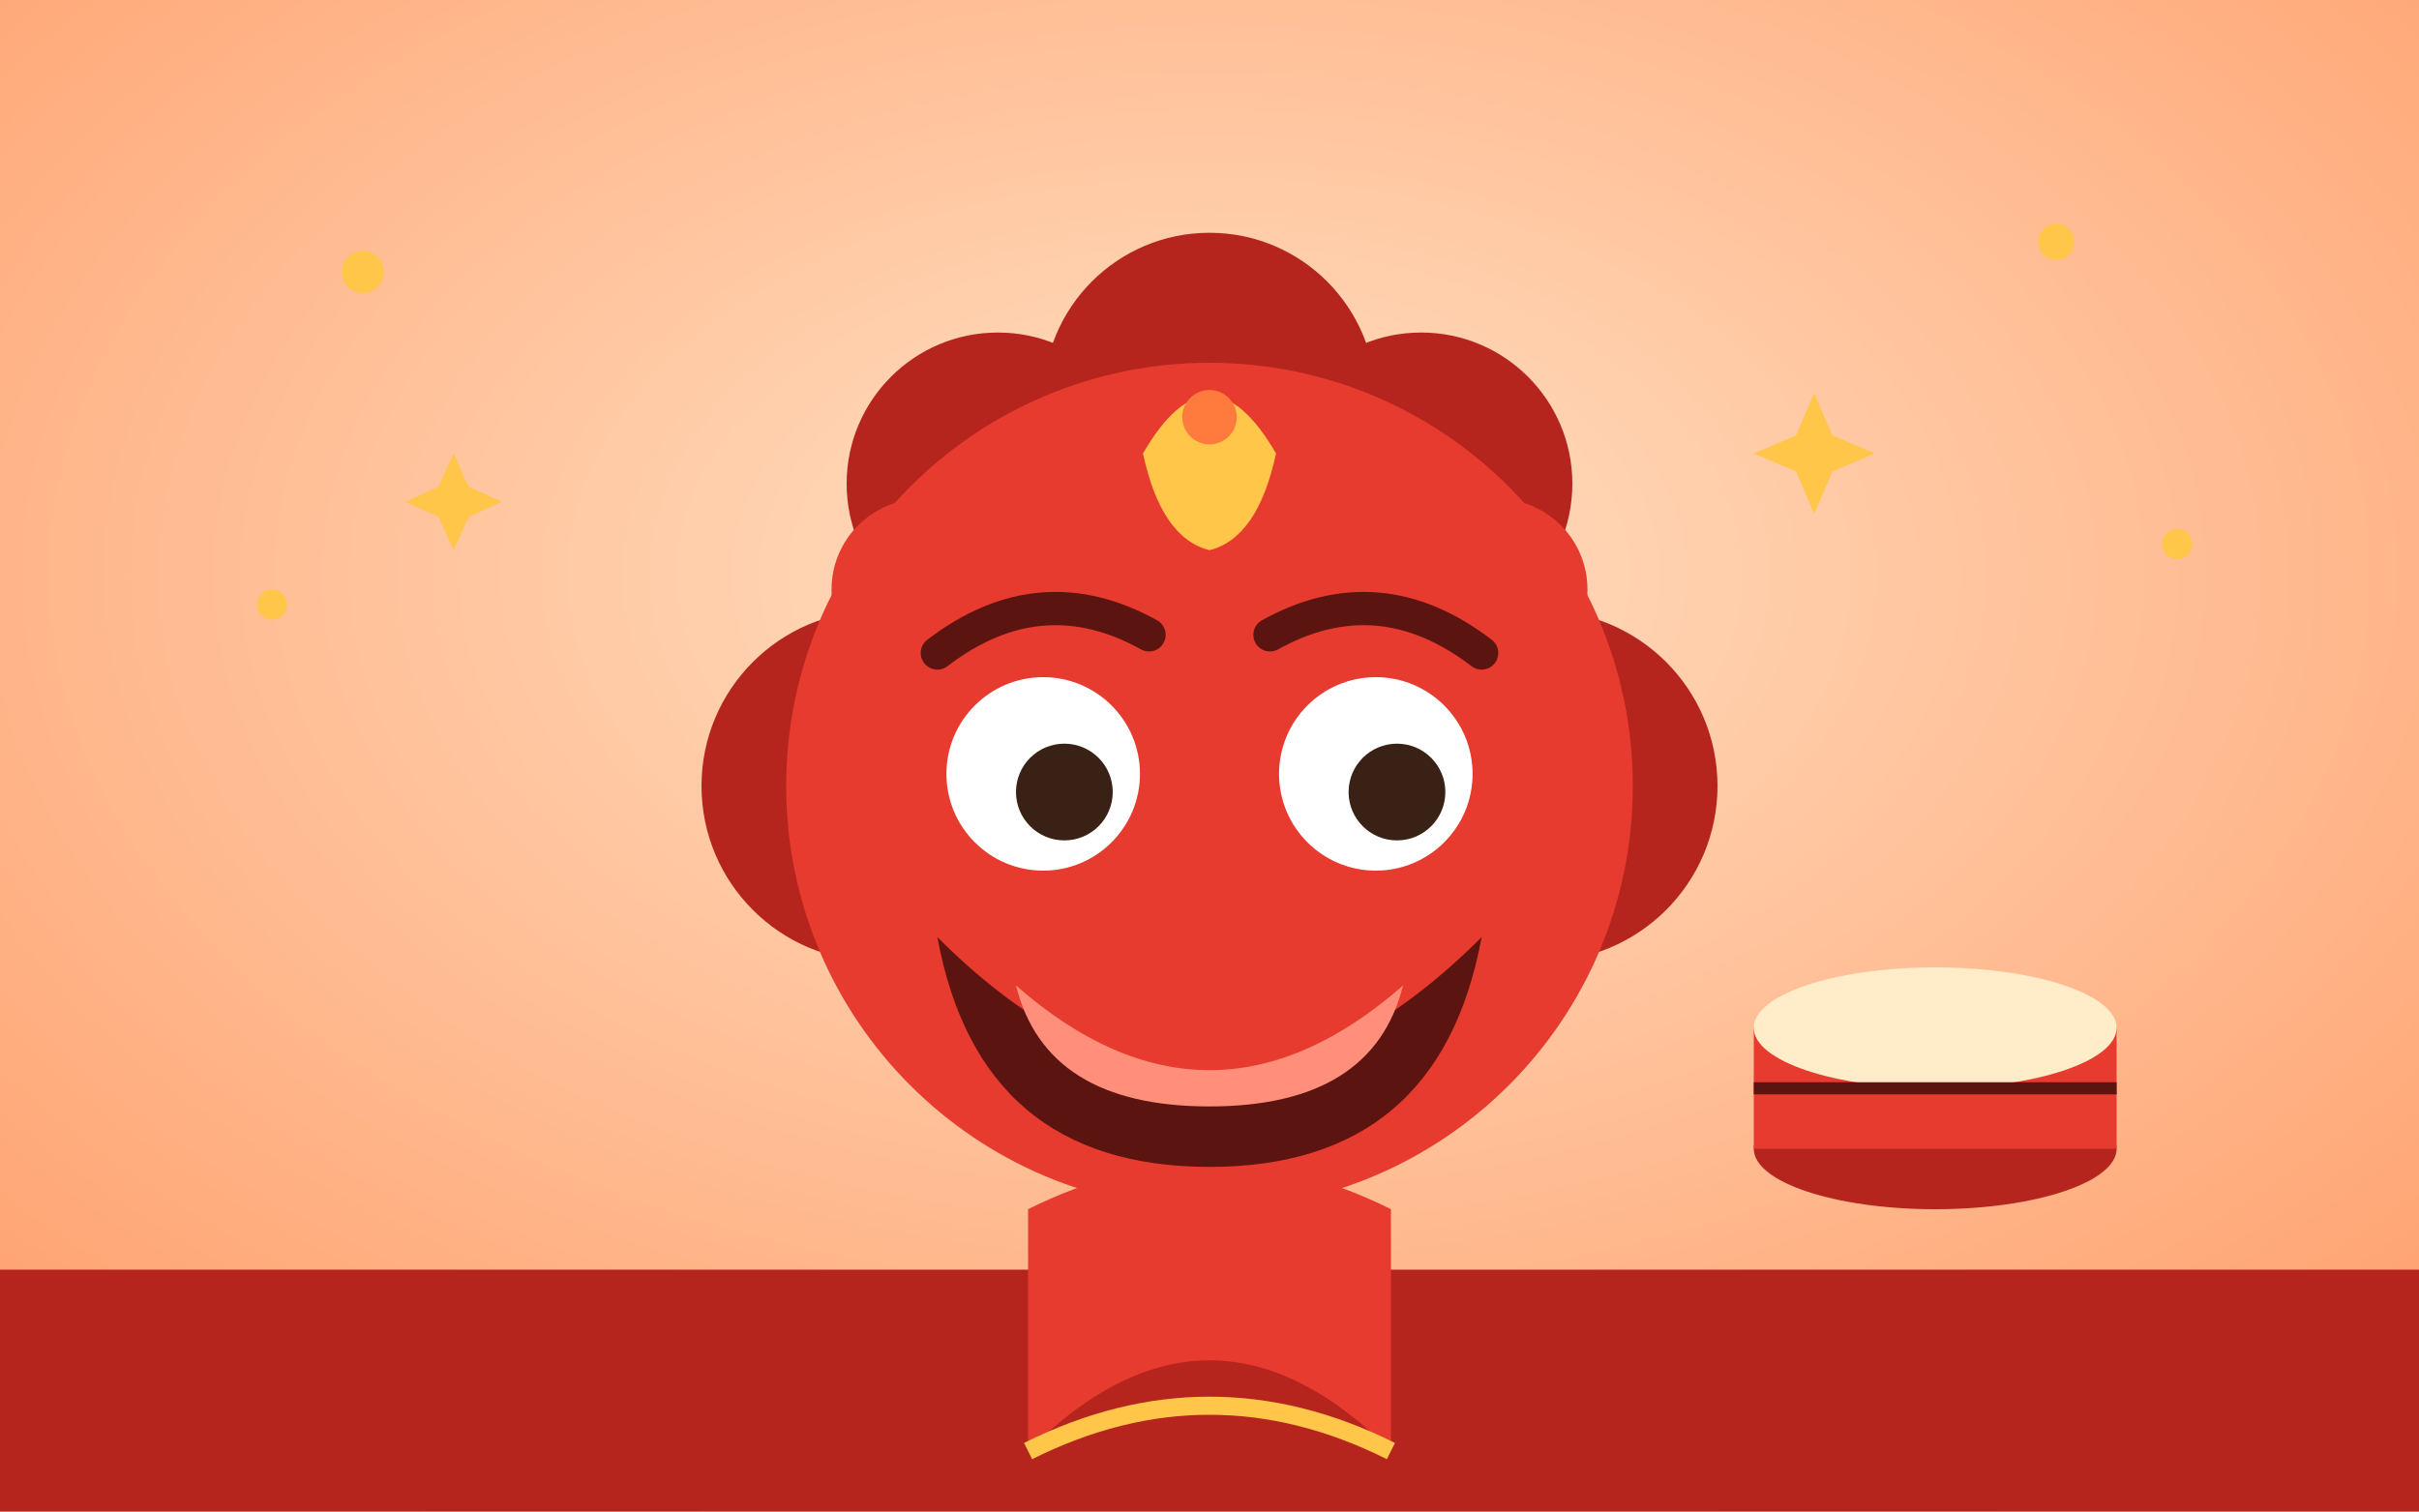
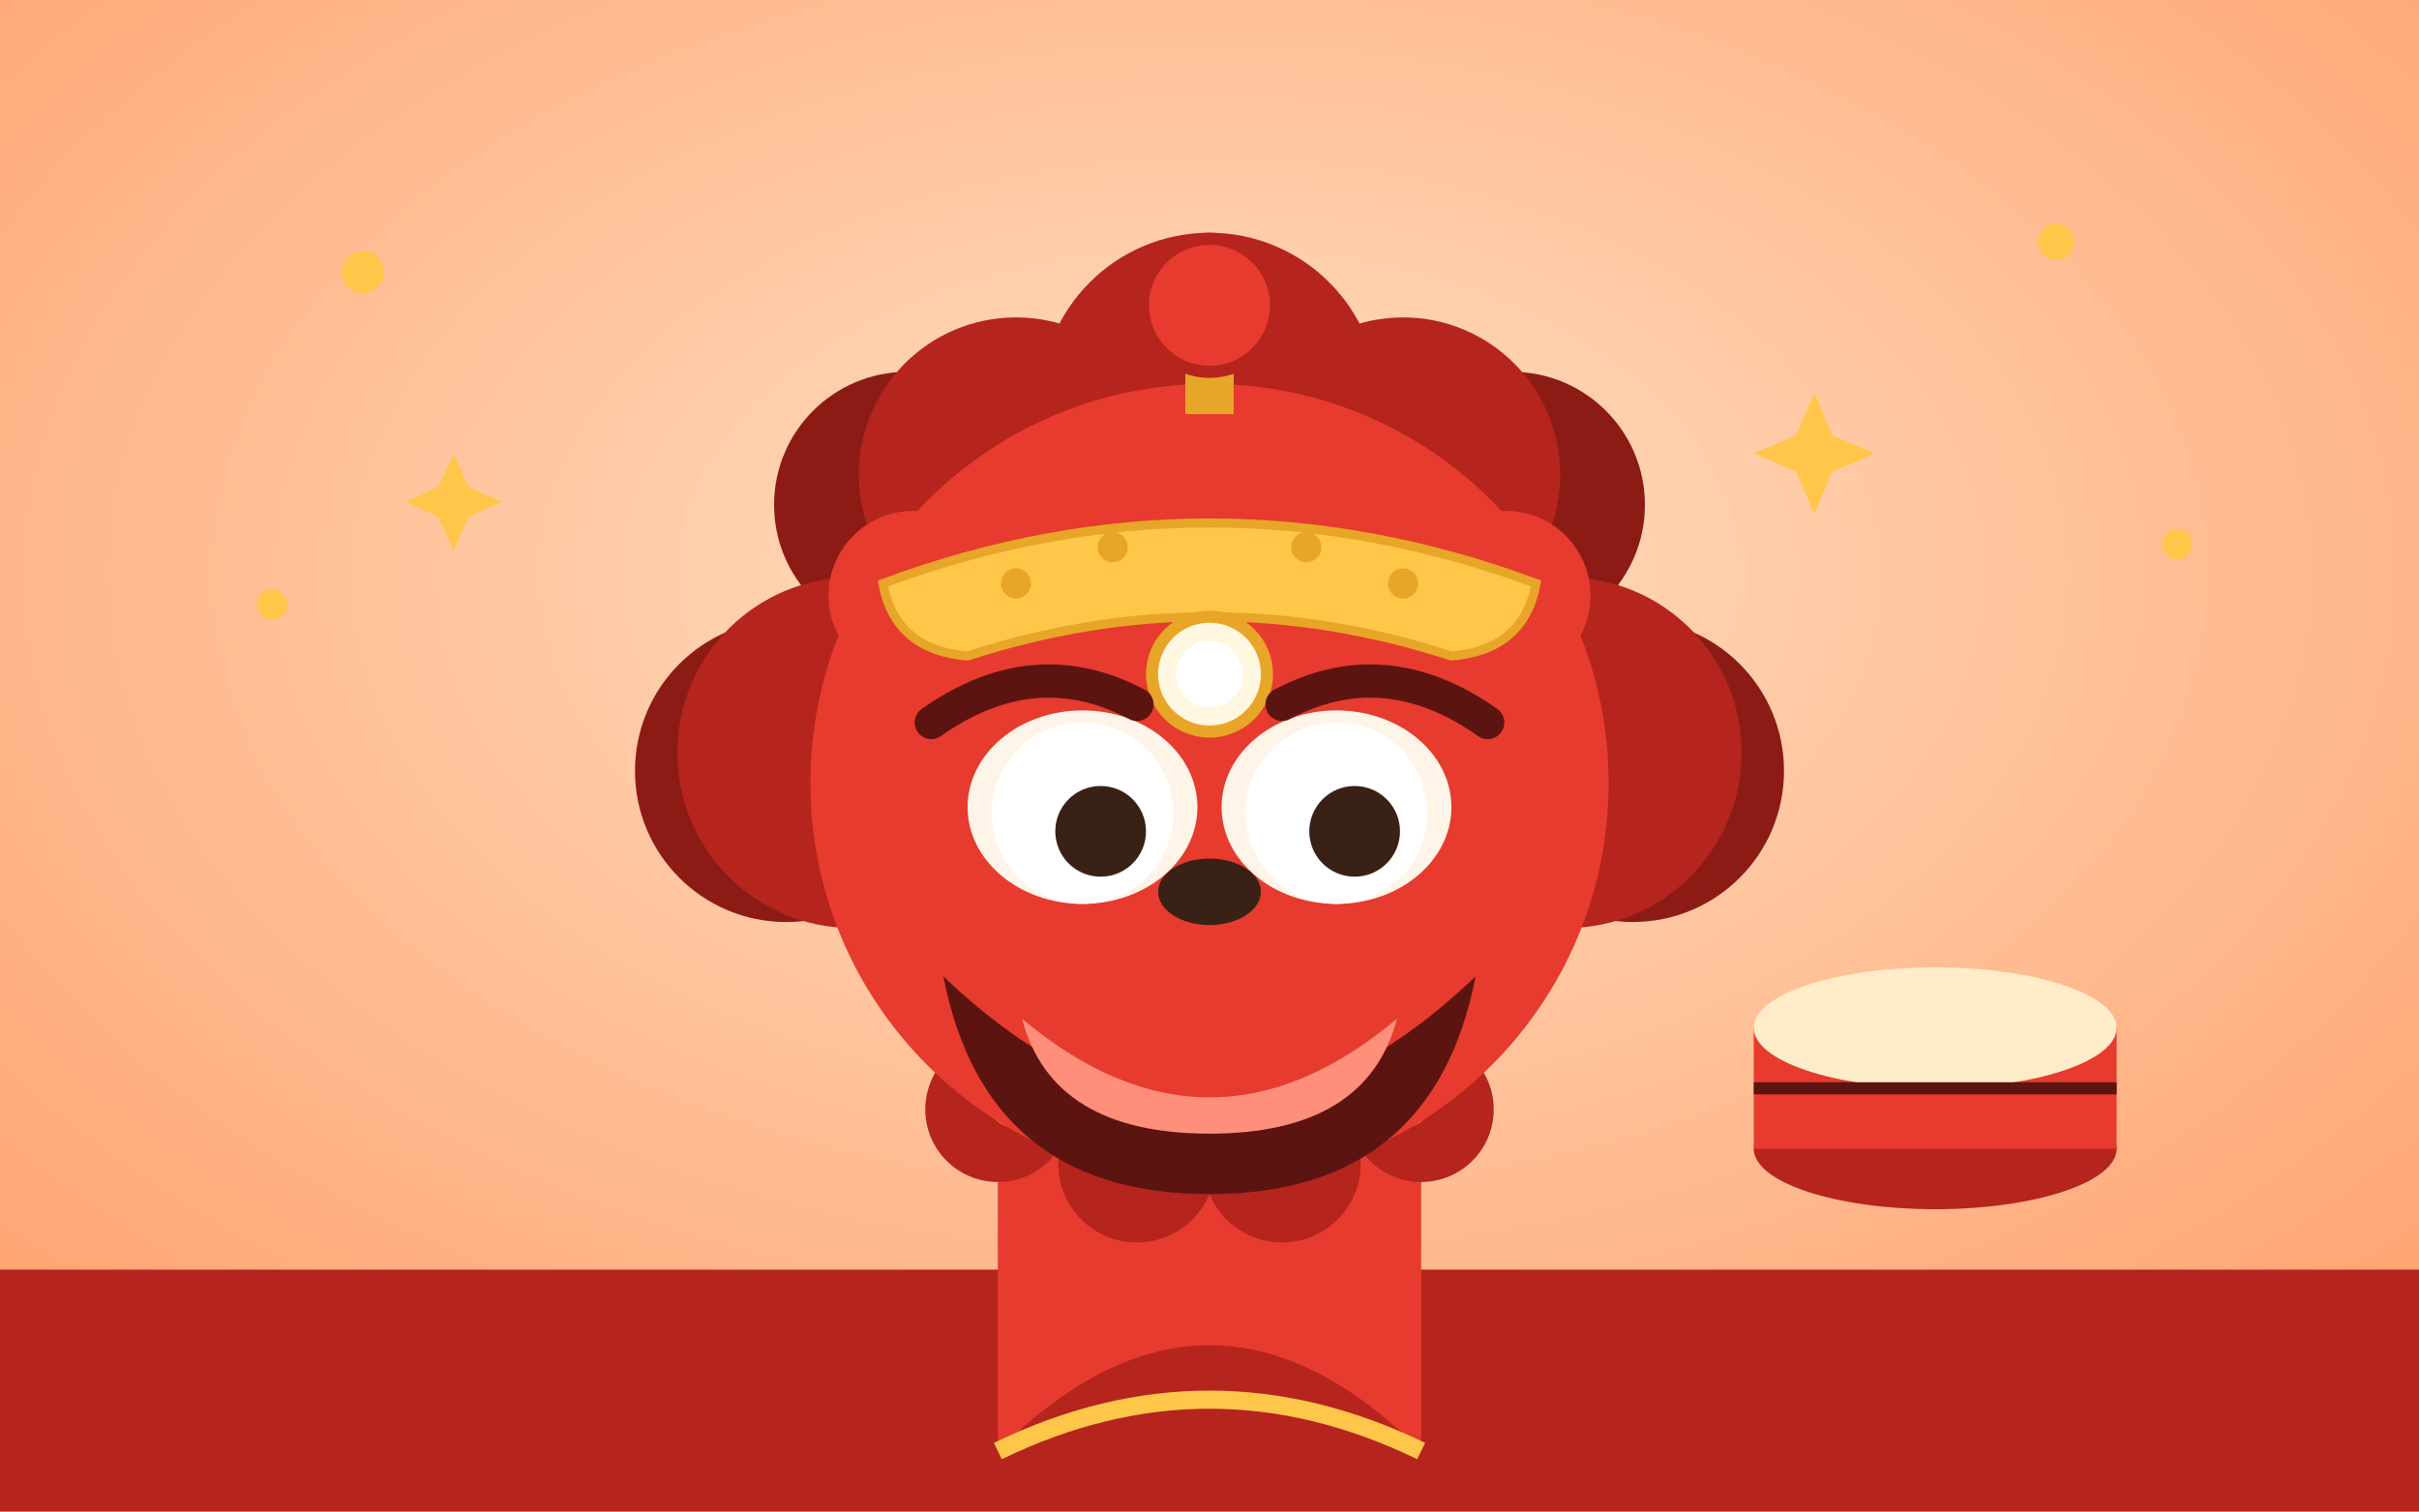
<svg xmlns="http://www.w3.org/2000/svg" viewBox="0 0 800 500" role="img" aria-label="A lion dance performance with drums">
  <defs>
    <radialGradient id="q7-bg" cx="50%" cy="38%" r="75%">
      <stop offset="0%" stop-color="#FFE1C4" />
      <stop offset="100%" stop-color="#FF9E6B" />
    </radialGradient>
  </defs>
  <rect width="800" height="500" fill="url(#q7-bg)" />
  <g fill="#FFC64A">
    <circle cx="120" cy="90" r="7" />
    <circle cx="680" cy="80" r="6" />
    <circle cx="720" cy="180" r="5" />
    <circle cx="90" cy="200" r="5" />
    <path d="M600 130 l6 14 l14 6 l-14 6 l-6 14 l-6 -14 l-14 -6 l14 -6 z" />
    <path d="M150 150 l5 11 l11 5 l-11 5 l-5 11 l-5 -11 l-11 -5 l11 -5 z" />
  </g>
  <rect y="420" width="800" height="80" fill="#B5241D" />
-   <path d="M340 480 q60 -60 120 0 l0 -80 q-60 -30 -120 0 z" fill="#E63B2E" />
-   <path d="M340 480 q60 -30 120 0" stroke="#FFC64A" stroke-width="6" fill="none" />
-   <g transform="translate(400 250)">
+   <path d="M330 480 q70 -70 140 0 l0 -90 q-70 -34 -140 0 z" fill="#E63B2E" />
+   <path d="M330 480 q70 -34 140 0" stroke="#FFC64A" stroke-width="6" fill="none" />
+   <g transform="translate(400 245)">
    <g fill="#B5241D">
-       <circle cx="-110" cy="10" r="58" />
-       <circle cx="110" cy="10" r="58" />
-       <circle cx="-70" cy="-90" r="50" />
-       <circle cx="70" cy="-90" r="50" />
-       <circle cx="0" cy="-118" r="55" />
+       <circle cx="-70" cy="122" r="24" />
+       <circle cx="-24" cy="140" r="26" />
+       <circle cx="24" cy="140" r="26" />
+       <circle cx="70" cy="122" r="24" />
    </g>
-     <circle cx="-95" cy="-55" r="30" fill="#E63B2E" />
-     <circle cx="95" cy="-55" r="30" fill="#E63B2E" />
-     <circle cx="-95" cy="-55" r="14" fill="#FFC64A" />
-     <circle cx="95" cy="-55" r="14" fill="#FFC64A" />
-     <circle cx="0" cy="10" r="140" fill="#E63B2E" />
-     <path d="M-22 -100 q22 -38 44 0 q-6 28 -22 32 q-16 -4 -22 -32z" fill="#FFC64A" />
-     <circle cx="0" cy="-112" r="9" fill="#FF7A3D" />
-     <path d="M-90 -34 q34 -26 70 -6" stroke="#5C1410" stroke-width="11" fill="none" stroke-linecap="round" />
-     <path d="M90 -34 q-34 -26 -70 -6" stroke="#5C1410" stroke-width="11" fill="none" stroke-linecap="round" />
-     <circle cx="-55" cy="6" r="32" fill="#FFFFFF" />
-     <circle cx="55" cy="6" r="32" fill="#FFFFFF" />
-     <circle cx="-48" cy="12" r="16" fill="#3A2115" />
-     <circle cx="62" cy="12" r="16" fill="#3A2115" />
-     <path d="M-90 60 q90 90 180 0 q-14 76 -90 76 q-76 0 -90 -76z" fill="#5C1410" />
-     <path d="M-64 76 q64 56 128 0 q-10 40 -64 40 q-54 0 -64 -40z" fill="#FF8F7A" />
+     <g fill="#FFC64A">
+       <circle cx="-64" cy="118" r="10" />
+       <circle cx="-22" cy="132" r="10" />
+       <circle cx="22" cy="132" r="10" />
+       <circle cx="64" cy="118" r="10" />
+     </g>
+     <g fill="#8C1B15">
+       <circle cx="-140" cy="10" r="50" />
+       <circle cx="140" cy="10" r="50" />
+       <circle cx="-100" cy="-78" r="44" />
+       <circle cx="100" cy="-78" r="44" />
+     </g>
+     <g fill="#B5241D">
+       <circle cx="-118" cy="4" r="58" />
+       <circle cx="118" cy="4" r="58" />
+       <circle cx="-64" cy="-88" r="52" />
+       <circle cx="64" cy="-88" r="52" />
+       <circle cx="0" cy="-112" r="56" />
+     </g>
+     <circle cx="-98" cy="-48" r="28" fill="#E63B2E" />
+     <circle cx="98" cy="-48" r="28" fill="#E63B2E" />
+     <circle cx="-98" cy="-48" r="13" fill="#FFC64A" />
+     <circle cx="98" cy="-48" r="13" fill="#FFC64A" />
+     <circle cx="0" cy="14" r="132" fill="#E63B2E" />
+     <path d="M-108 -52 Q0 -92 108 -52 Q104 -30 80 -28 Q0 -54 -80 -28 Q-104 -30 -108 -52 Z" fill="#FFC64A" stroke="#E8A628" stroke-width="3" />
+     <circle cx="-64" cy="-52" r="5" fill="#E8A628" />
+     <circle cx="-32" cy="-64" r="5" fill="#E8A628" />
+     <circle cx="32" cy="-64" r="5" fill="#E8A628" />
+     <circle cx="64" cy="-52" r="5" fill="#E8A628" />
+     <rect x="-8" y="-140" width="16" height="32" fill="#E8A628" />
+     <circle cx="0" cy="-144" r="22" fill="#E63B2E" stroke="#B5241D" stroke-width="4" />
+     <circle cx="0" cy="-22" r="19" fill="#FFF7E0" stroke="#E8A628" stroke-width="4" />
+     <circle cx="0" cy="-22" r="11" fill="#FFFFFF" />
+     <ellipse cx="-42" cy="22" rx="38" ry="32" fill="#FFF4E8" />
+     <ellipse cx="42" cy="22" rx="38" ry="32" fill="#FFF4E8" />
+     <path d="M-92 -6 q34 -24 68 -6" stroke="#5C1410" stroke-width="11" fill="none" stroke-linecap="round" />
+     <path d="M92 -6 q-34 -24 -68 -6" stroke="#5C1410" stroke-width="11" fill="none" stroke-linecap="round" />
+     <circle cx="-42" cy="24" r="30" fill="#FFFFFF" />
+     <circle cx="42" cy="24" r="30" fill="#FFFFFF" />
+     <circle cx="-36" cy="30" r="15" fill="#3A2115" />
+     <circle cx="48" cy="30" r="15" fill="#3A2115" />
+     <ellipse cx="0" cy="50" rx="17" ry="11" fill="#3A2115" />
+     <path d="M-88 78 q88 84 176 0 q-14 72 -88 72 q-74 0 -88 -72z" fill="#5C1410" />
+     <path d="M-62 92 q62 52 124 0 q-10 38 -62 38 q-52 0 -62 -38z" fill="#FF8F7A" />
  </g>
  <g transform="translate(640 380)">
    <ellipse cx="0" cy="0" rx="60" ry="20" fill="#B5241D" />
    <rect x="-60" y="-40" width="120" height="40" fill="#E63B2E" />
    <ellipse cx="0" cy="-40" rx="60" ry="20" fill="#FFECC8" />
    <path d="M-60 -20 L60 -20" stroke="#5C1410" stroke-width="4" />
  </g>
</svg>
